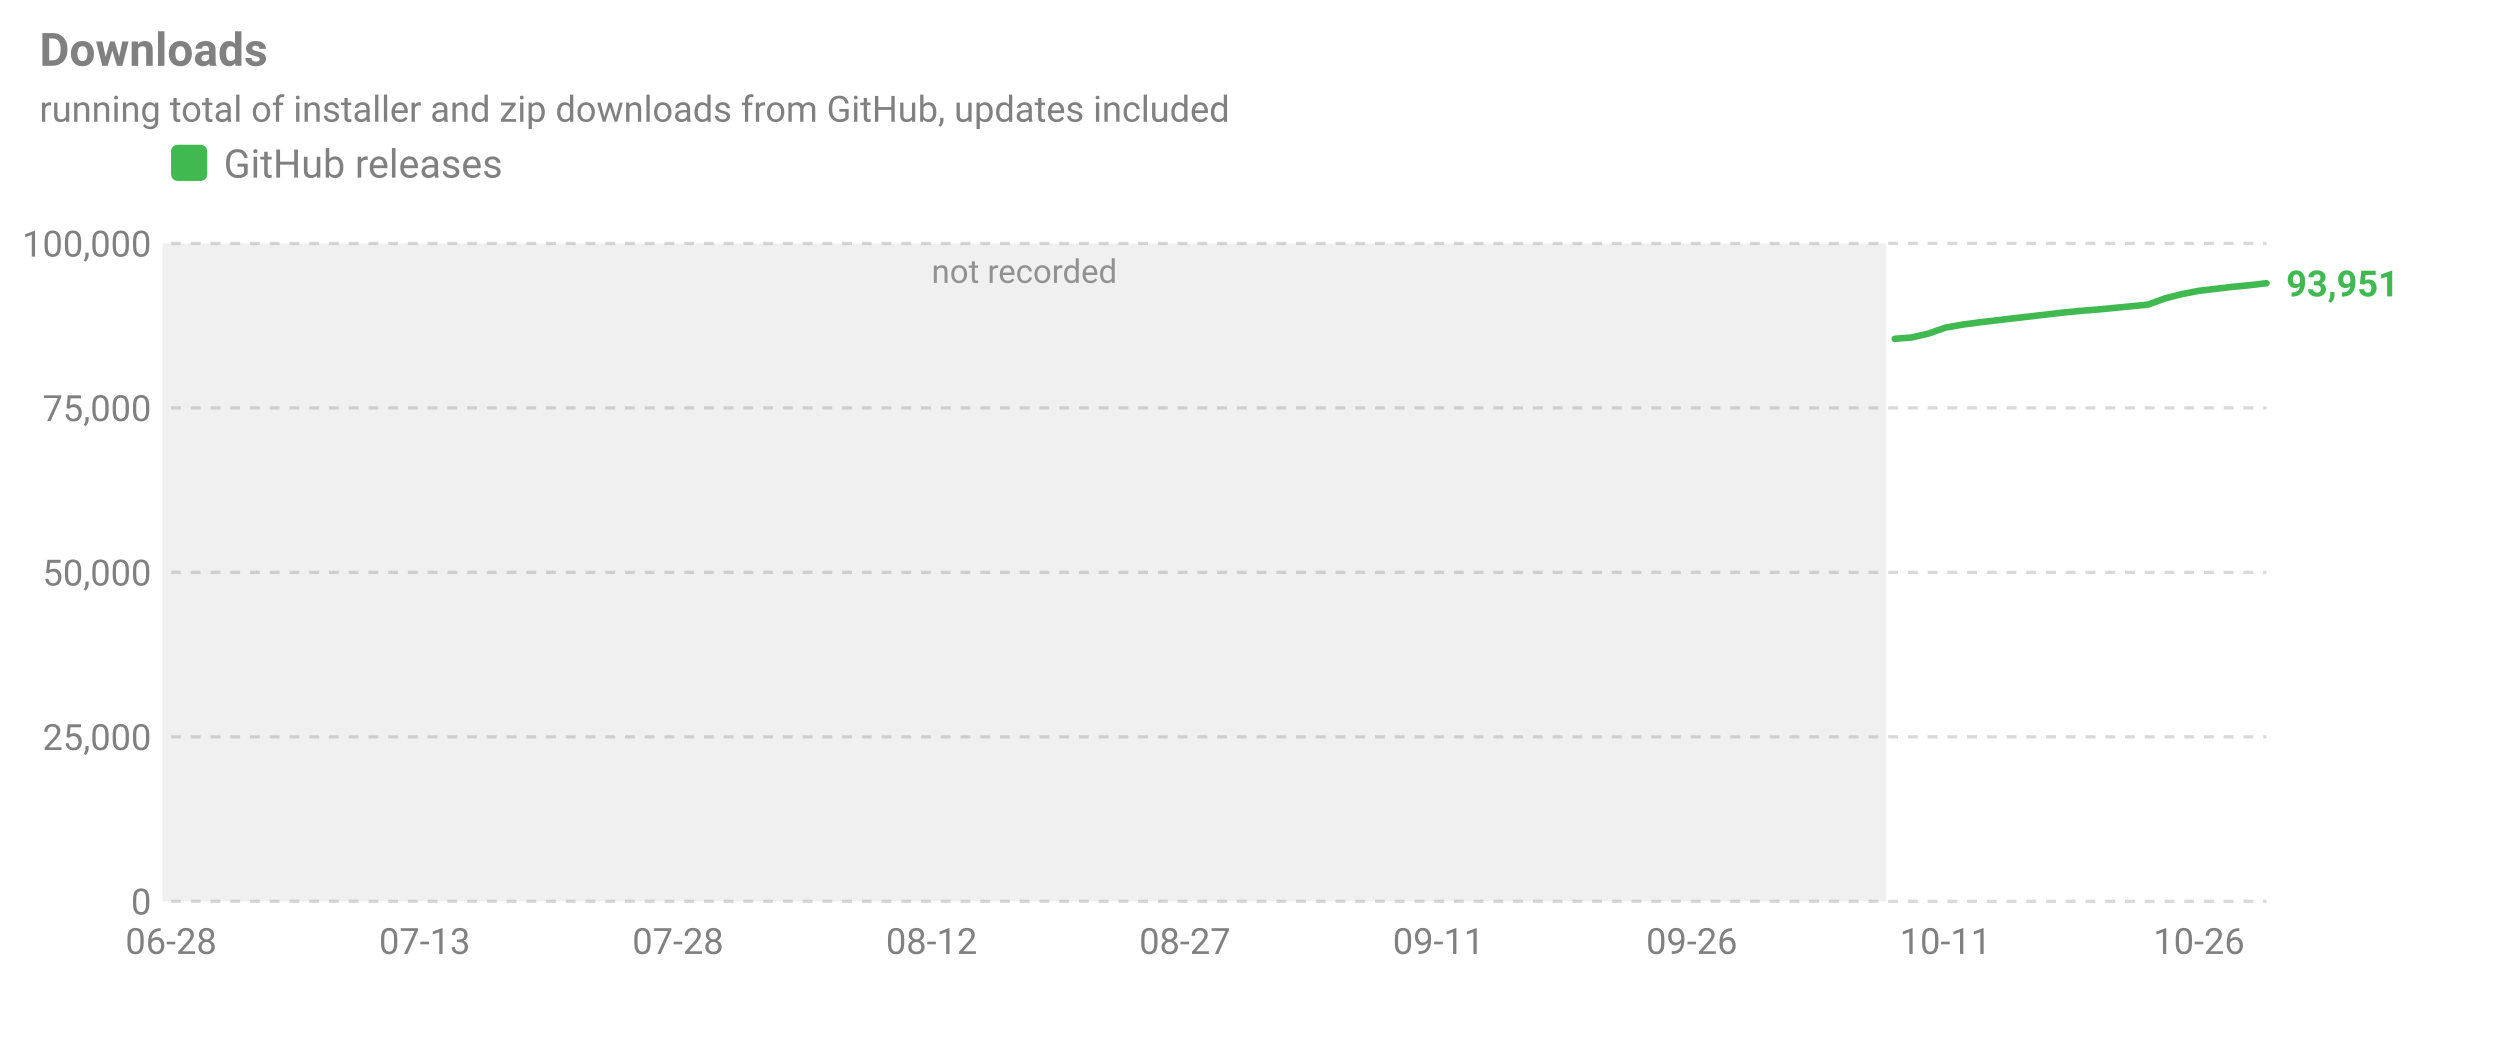
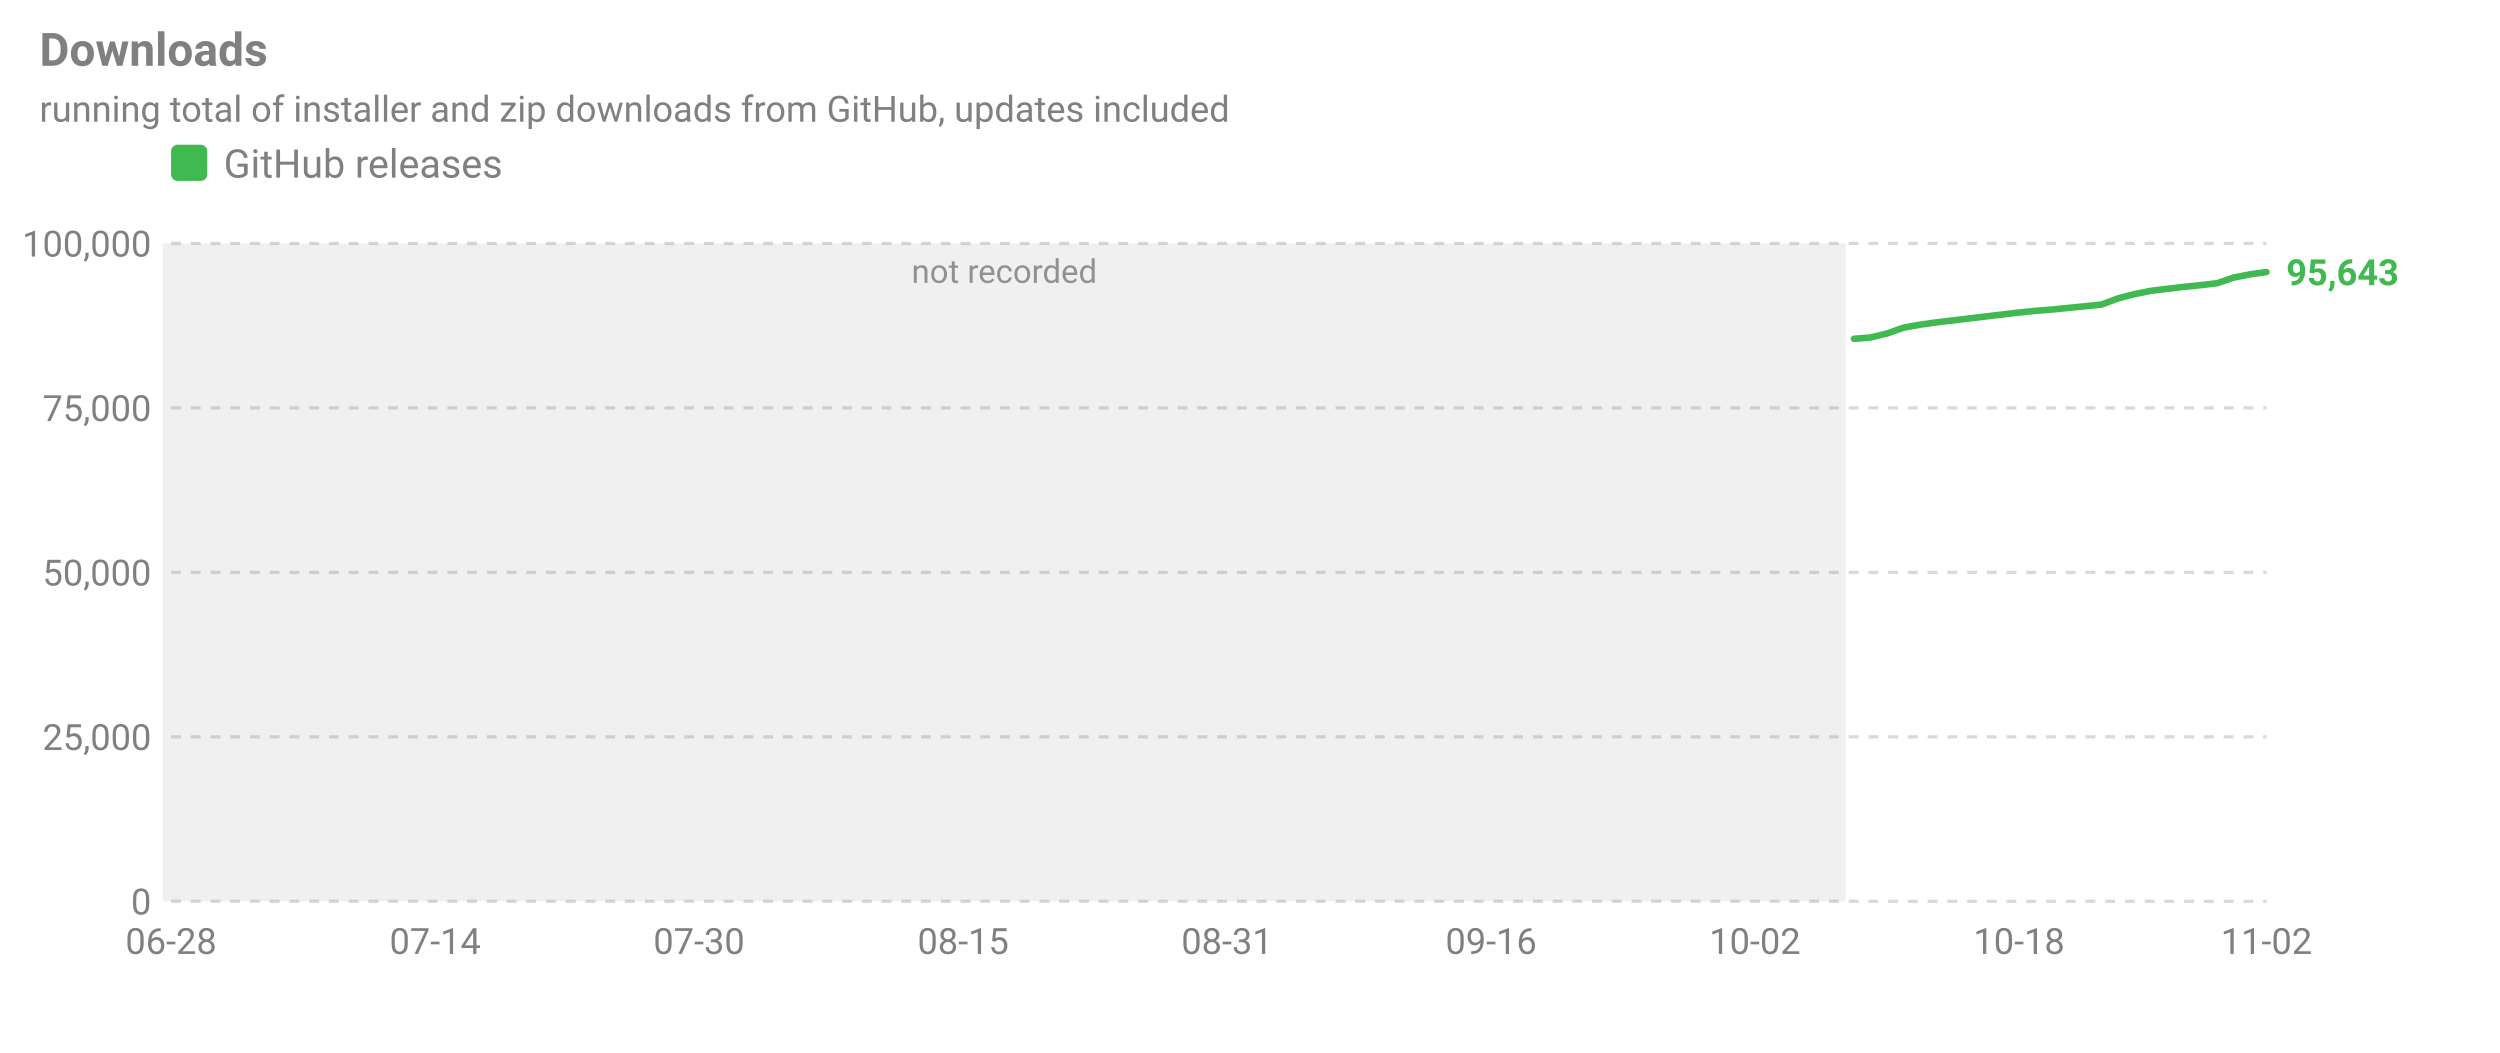
- <svg xmlns="http://www.w3.org/2000/svg" width="760" height="320" viewBox="0 0 760 320" role="img" aria-label="Downloads" data-chart="{&quot;bottom&quot;:274,&quot;labels&quot;:[&quot;06-28&quot;,&quot;06-29&quot;,&quot;06-30&quot;,&quot;07-01&quot;,&quot;07-02&quot;,&quot;07-03&quot;,&quot;07-04&quot;,&quot;07-05&quot;,&quot;07-06&quot;,&quot;07-07&quot;,&quot;07-08&quot;,&quot;07-09&quot;,&quot;07-10&quot;,&quot;07-11&quot;,&quot;07-12&quot;,&quot;07-13&quot;,&quot;07-14&quot;,&quot;07-15&quot;,&quot;07-16&quot;,&quot;07-17&quot;,&quot;07-18&quot;,&quot;07-19&quot;,&quot;07-20&quot;,&quot;07-21&quot;,&quot;07-22&quot;,&quot;07-23&quot;,&quot;07-24&quot;,&quot;07-25&quot;,&quot;07-26&quot;,&quot;07-27&quot;,&quot;07-28&quot;,&quot;07-29&quot;,&quot;07-30&quot;,&quot;07-31&quot;,&quot;08-01&quot;,&quot;08-02&quot;,&quot;08-03&quot;,&quot;08-04&quot;,&quot;08-05&quot;,&quot;08-06&quot;,&quot;08-07&quot;,&quot;08-08&quot;,&quot;08-09&quot;,&quot;08-10&quot;,&quot;08-11&quot;,&quot;08-12&quot;,&quot;08-13&quot;,&quot;08-14&quot;,&quot;08-15&quot;,&quot;08-16&quot;,&quot;08-17&quot;,&quot;08-18&quot;,&quot;08-19&quot;,&quot;08-20&quot;,&quot;08-21&quot;,&quot;08-22&quot;,&quot;08-23&quot;,&quot;08-24&quot;,&quot;08-25&quot;,&quot;08-26&quot;,&quot;08-27&quot;,&quot;08-28&quot;,&quot;08-29&quot;,&quot;08-30&quot;,&quot;08-31&quot;,&quot;09-01&quot;,&quot;09-02&quot;,&quot;09-03&quot;,&quot;09-04&quot;,&quot;09-05&quot;,&quot;09-06&quot;,&quot;09-07&quot;,&quot;09-08&quot;,&quot;09-09&quot;,&quot;09-10&quot;,&quot;09-11&quot;,&quot;09-12&quot;,&quot;09-13&quot;,&quot;09-14&quot;,&quot;09-15&quot;,&quot;09-16&quot;,&quot;09-17&quot;,&quot;09-18&quot;,&quot;09-19&quot;,&quot;09-20&quot;,&quot;09-21&quot;,&quot;09-22&quot;,&quot;09-23&quot;,&quot;09-24&quot;,&quot;09-25&quot;,&quot;09-26&quot;,&quot;09-27&quot;,&quot;09-28&quot;,&quot;09-29&quot;,&quot;09-30&quot;,&quot;10-01&quot;,&quot;10-02&quot;,&quot;10-03&quot;,&quot;10-04&quot;,&quot;10-05&quot;,&quot;10-06&quot;,&quot;10-07&quot;,&quot;10-08&quot;,&quot;10-09&quot;,&quot;10-10&quot;,&quot;10-11&quot;,&quot;10-12&quot;,&quot;10-13&quot;,&quot;10-14&quot;,&quot;10-15&quot;,&quot;10-16&quot;,&quot;10-17&quot;,&quot;10-18&quot;,&quot;10-19&quot;,&quot;10-20&quot;,&quot;10-21&quot;,&quot;10-22&quot;,&quot;10-23&quot;,&quot;10-24&quot;,&quot;10-25&quot;,&quot;10-26&quot;,&quot;10-27&quot;,&quot;10-28&quot;,&quot;10-29&quot;,&quot;10-30&quot;],&quot;series&quot;:[{&quot;color&quot;:&quot;#3fb950&quot;,&quot;name&quot;:&quot;GitHub releases&quot;,&quot;values&quot;:[null,null,null,null,null,null,null,null,null,null,null,null,null,null,null,null,null,null,null,null,null,null,null,null,null,null,null,null,null,null,null,null,null,null,null,null,null,null,null,null,null,null,null,null,null,null,null,null,null,null,null,null,null,null,null,null,null,null,null,null,null,null,null,null,null,null,null,null,null,null,null,null,null,null,null,null,null,null,null,null,null,null,null,null,null,null,null,null,null,null,null,null,null,null,null,null,null,null,null,null,null,null,&quot;85,478&quot;,&quot;85,704&quot;,&quot;86,321&quot;,&quot;87,185&quot;,&quot;87,675&quot;,&quot;88,013&quot;,&quot;88,323&quot;,&quot;88,603&quot;,&quot;88,884&quot;,&quot;89,183&quot;,&quot;89,480&quot;,&quot;89,752&quot;,&quot;89,965&quot;,&quot;90,200&quot;,&quot;90,454&quot;,&quot;90,691&quot;,&quot;91,655&quot;,&quot;92,297&quot;,&quot;92,779&quot;,&quot;93,119&quot;,&quot;93,417&quot;,&quot;93,670&quot;,&quot;93,951&quot;],&quot;y&quot;:[null,null,null,null,null,null,null,null,null,null,null,null,null,null,null,null,null,null,null,null,null,null,null,null,null,null,null,null,null,null,null,null,null,null,null,null,null,null,null,null,null,null,null,null,null,null,null,null,null,null,null,null,null,null,null,null,null,null,null,null,null,null,null,null,null,null,null,null,null,null,null,null,null,null,null,null,null,null,null,null,null,null,null,null,null,null,null,null,null,null,null,null,null,null,null,null,null,null,null,null,null,null,103.0,102.6,101.4,99.6,98.7,98.0,97.4,96.8,96.2,95.6,95.0,94.5,94.1,93.6,93.1,92.6,90.7,89.4,88.4,87.8,87.2,86.7,86.1]}],&quot;top&quot;:74,&quot;type&quot;:&quot;lines&quot;,&quot;x&quot;:[52.0,57.1,62.3,67.4,72.5,77.7,82.8,88.0,93.1,98.2,103.4,108.5,113.6,118.8,123.9,129.1,134.2,139.3,144.5,149.6,154.7,159.9,165.0,170.2,175.3,180.4,185.6,190.7,195.8,201.0,206.1,211.2,216.4,221.5,226.7,231.8,236.9,242.1,247.2,252.3,257.5,262.6,267.8,272.9,278.0,283.2,288.3,293.4,298.6,303.7,308.9,314.0,319.1,324.3,329.4,334.5,339.7,344.8,350.0,355.1,360.2,365.4,370.5,375.6,380.8,385.9,391.0,396.2,401.3,406.5,411.6,416.7,421.9,427.0,432.1,437.3,442.4,447.6,452.7,457.8,463.0,468.1,473.2,478.4,483.5,488.7,493.8,498.9,504.1,509.2,514.3,519.5,524.6,529.8,534.9,540.0,545.2,550.3,555.4,560.6,565.7,570.8,576.0,581.1,586.3,591.4,596.5,601.7,606.8,611.9,617.1,622.2,627.4,632.5,637.6,642.8,647.9,653.0,658.2,663.3,668.5,673.6,678.7,683.9,689.0]}">
+ <svg xmlns="http://www.w3.org/2000/svg" width="760" height="320" viewBox="0 0 760 320" role="img" aria-label="Downloads" data-chart="{&quot;bottom&quot;:274,&quot;labels&quot;:[&quot;06-28&quot;,&quot;06-29&quot;,&quot;06-30&quot;,&quot;07-01&quot;,&quot;07-02&quot;,&quot;07-03&quot;,&quot;07-04&quot;,&quot;07-05&quot;,&quot;07-06&quot;,&quot;07-07&quot;,&quot;07-08&quot;,&quot;07-09&quot;,&quot;07-10&quot;,&quot;07-11&quot;,&quot;07-12&quot;,&quot;07-13&quot;,&quot;07-14&quot;,&quot;07-15&quot;,&quot;07-16&quot;,&quot;07-17&quot;,&quot;07-18&quot;,&quot;07-19&quot;,&quot;07-20&quot;,&quot;07-21&quot;,&quot;07-22&quot;,&quot;07-23&quot;,&quot;07-24&quot;,&quot;07-25&quot;,&quot;07-26&quot;,&quot;07-27&quot;,&quot;07-28&quot;,&quot;07-29&quot;,&quot;07-30&quot;,&quot;07-31&quot;,&quot;08-01&quot;,&quot;08-02&quot;,&quot;08-03&quot;,&quot;08-04&quot;,&quot;08-05&quot;,&quot;08-06&quot;,&quot;08-07&quot;,&quot;08-08&quot;,&quot;08-09&quot;,&quot;08-10&quot;,&quot;08-11&quot;,&quot;08-12&quot;,&quot;08-13&quot;,&quot;08-14&quot;,&quot;08-15&quot;,&quot;08-16&quot;,&quot;08-17&quot;,&quot;08-18&quot;,&quot;08-19&quot;,&quot;08-20&quot;,&quot;08-21&quot;,&quot;08-22&quot;,&quot;08-23&quot;,&quot;08-24&quot;,&quot;08-25&quot;,&quot;08-26&quot;,&quot;08-27&quot;,&quot;08-28&quot;,&quot;08-29&quot;,&quot;08-30&quot;,&quot;08-31&quot;,&quot;09-01&quot;,&quot;09-02&quot;,&quot;09-03&quot;,&quot;09-04&quot;,&quot;09-05&quot;,&quot;09-06&quot;,&quot;09-07&quot;,&quot;09-08&quot;,&quot;09-09&quot;,&quot;09-10&quot;,&quot;09-11&quot;,&quot;09-12&quot;,&quot;09-13&quot;,&quot;09-14&quot;,&quot;09-15&quot;,&quot;09-16&quot;,&quot;09-17&quot;,&quot;09-18&quot;,&quot;09-19&quot;,&quot;09-20&quot;,&quot;09-21&quot;,&quot;09-22&quot;,&quot;09-23&quot;,&quot;09-24&quot;,&quot;09-25&quot;,&quot;09-26&quot;,&quot;09-27&quot;,&quot;09-28&quot;,&quot;09-29&quot;,&quot;09-30&quot;,&quot;10-01&quot;,&quot;10-02&quot;,&quot;10-03&quot;,&quot;10-04&quot;,&quot;10-05&quot;,&quot;10-06&quot;,&quot;10-07&quot;,&quot;10-08&quot;,&quot;10-09&quot;,&quot;10-10&quot;,&quot;10-11&quot;,&quot;10-12&quot;,&quot;10-13&quot;,&quot;10-14&quot;,&quot;10-15&quot;,&quot;10-16&quot;,&quot;10-17&quot;,&quot;10-18&quot;,&quot;10-19&quot;,&quot;10-20&quot;,&quot;10-21&quot;,&quot;10-22&quot;,&quot;10-23&quot;,&quot;10-24&quot;,&quot;10-25&quot;,&quot;10-26&quot;,&quot;10-27&quot;,&quot;10-28&quot;,&quot;10-29&quot;,&quot;10-30&quot;,&quot;10-31&quot;,&quot;11-01&quot;,&quot;11-02&quot;],&quot;series&quot;:[{&quot;color&quot;:&quot;#3fb950&quot;,&quot;name&quot;:&quot;GitHub releases&quot;,&quot;values&quot;:[null,null,null,null,null,null,null,null,null,null,null,null,null,null,null,null,null,null,null,null,null,null,null,null,null,null,null,null,null,null,null,null,null,null,null,null,null,null,null,null,null,null,null,null,null,null,null,null,null,null,null,null,null,null,null,null,null,null,null,null,null,null,null,null,null,null,null,null,null,null,null,null,null,null,null,null,null,null,null,null,null,null,null,null,null,null,null,null,null,null,null,null,null,null,null,null,null,null,null,null,null,null,&quot;85,478&quot;,&quot;85,704&quot;,&quot;86,321&quot;,&quot;87,185&quot;,&quot;87,675&quot;,&quot;88,013&quot;,&quot;88,323&quot;,&quot;88,603&quot;,&quot;88,884&quot;,&quot;89,183&quot;,&quot;89,480&quot;,&quot;89,752&quot;,&quot;89,965&quot;,&quot;90,200&quot;,&quot;90,454&quot;,&quot;90,691&quot;,&quot;91,655&quot;,&quot;92,297&quot;,&quot;92,779&quot;,&quot;93,119&quot;,&quot;93,417&quot;,&quot;93,670&quot;,&quot;93,951&quot;,&quot;94,814&quot;,&quot;95,289&quot;,&quot;95,643&quot;],&quot;y&quot;:[null,null,null,null,null,null,null,null,null,null,null,null,null,null,null,null,null,null,null,null,null,null,null,null,null,null,null,null,null,null,null,null,null,null,null,null,null,null,null,null,null,null,null,null,null,null,null,null,null,null,null,null,null,null,null,null,null,null,null,null,null,null,null,null,null,null,null,null,null,null,null,null,null,null,null,null,null,null,null,null,null,null,null,null,null,null,null,null,null,null,null,null,null,null,null,null,null,null,null,null,null,null,103.0,102.6,101.4,99.6,98.7,98.0,97.4,96.8,96.2,95.6,95.0,94.5,94.1,93.6,93.1,92.6,90.7,89.4,88.4,87.8,87.2,86.7,86.1,84.4,83.4,82.7]}],&quot;top&quot;:74,&quot;type&quot;:&quot;lines&quot;,&quot;x&quot;:[52.0,57.0,62.0,67.0,72.1,77.1,82.1,87.1,92.1,97.1,102.2,107.2,112.2,117.2,122.2,127.2,132.3,137.3,142.3,147.3,152.3,157.3,162.3,167.4,172.4,177.4,182.4,187.4,192.4,197.5,202.5,207.5,212.5,217.5,222.5,227.6,232.6,237.6,242.6,247.6,252.6,257.6,262.7,267.7,272.7,277.7,282.7,287.7,292.8,297.8,302.8,307.8,312.8,317.8,322.9,327.9,332.9,337.9,342.9,347.9,352.9,358.0,363.0,368.0,373.0,378.0,383.0,388.1,393.1,398.1,403.1,408.1,413.1,418.1,423.2,428.2,433.2,438.2,443.2,448.2,453.3,458.3,463.3,468.3,473.3,478.3,483.4,488.4,493.4,498.4,503.4,508.4,513.4,518.5,523.5,528.5,533.5,538.5,543.5,548.6,553.6,558.6,563.6,568.6,573.6,578.7,583.7,588.7,593.7,598.7,603.7,608.7,613.8,618.8,623.8,628.8,633.8,638.8,643.9,648.9,653.9,658.9,663.9,668.9,674.0,679.0,684.0,689.0]}">
  <style>
  text{font-family:-apple-system,BlinkMacSystemFont,'Segoe UI',Roboto,Helvetica,Arial,sans-serif}
  .grid{stroke:#808080;stroke-opacity:.3;stroke-width:1}
  .axis{stroke:#808080;stroke-width:1}
  .lbl{fill:#808080;font-size:12px}
  .val{fill:#808080;font-size:12px;font-weight:600}
  .title{fill:#808080;font-size:14px;font-weight:700}
  .sub{fill:#808080;font-size:11px}
  .gap{fill:#808080;opacity:.12}
  .gaplbl{fill:#808080;font-size:10px;opacity:.85}
  .ico{fill:#808080}
  .t1{fill:#e3b341}
  .t2{fill:#d29922}
  .t3{fill:#b7860b}
  .t4{fill:#946f0f}
</style>
  <text x="12" y="20" class="title">Downloads</text>
  <text x="12" y="37" class="sub">running total of installer and zip downloads from GitHub, updates included</text>
-   <rect x="49.4" y="74" width="524.0" height="200" class="gap" />
-   <text x="311.4" y="86" class="gaplbl" text-anchor="middle">not recorded</text>
+   <rect x="49.5" y="74" width="511.6" height="200" class="gap" />
+   <text x="305.3" y="86" class="gaplbl" text-anchor="middle">not recorded</text>
  <line x1="52" y1="274.0" x2="689" y2="274.0" class="grid" stroke-dasharray="3 3" />
  <text x="46" y="278.0" class="sub" text-anchor="end">0</text>
  <line x1="52" y1="224.0" x2="689" y2="224.0" class="grid" stroke-dasharray="3 3" />
  <text x="46" y="228.0" class="sub" text-anchor="end">25,000</text>
  <line x1="52" y1="174.0" x2="689" y2="174.0" class="grid" stroke-dasharray="3 3" />
  <text x="46" y="178.0" class="sub" text-anchor="end">50,000</text>
  <line x1="52" y1="124.0" x2="689" y2="124.0" class="grid" stroke-dasharray="3 3" />
  <text x="46" y="128.0" class="sub" text-anchor="end">75,000</text>
  <line x1="52" y1="74.0" x2="689" y2="74.0" class="grid" stroke-dasharray="3 3" />
  <text x="46" y="78.0" class="sub" text-anchor="end">100,000</text>
  <text x="52.0" y="290" class="sub" text-anchor="middle">06-28</text>
-   <text x="129.1" y="290" class="sub" text-anchor="middle">07-13</text>
-   <text x="206.1" y="290" class="sub" text-anchor="middle">07-28</text>
-   <text x="283.2" y="290" class="sub" text-anchor="middle">08-12</text>
-   <text x="360.2" y="290" class="sub" text-anchor="middle">08-27</text>
-   <text x="437.3" y="290" class="sub" text-anchor="middle">09-11</text>
-   <text x="514.3" y="290" class="sub" text-anchor="middle">09-26</text>
-   <text x="591.4" y="290" class="sub" text-anchor="middle">10-11</text>
-   <text x="668.5" y="290" class="sub" text-anchor="middle">10-26</text>
-   <polyline points="576.0,103.0 581.1,102.6 586.3,101.4 591.4,99.6 596.5,98.7 601.7,98.0 606.8,97.4 611.9,96.8 617.1,96.2 622.2,95.6 627.4,95.0 632.5,94.5 637.6,94.1 642.8,93.6 647.9,93.1 653.0,92.6 658.2,90.7 663.3,89.4 668.5,88.4 673.6,87.8 678.7,87.2 683.9,86.7 689.0,86.1" fill="none" stroke="#3fb950" stroke-width="2" stroke-linejoin="round" stroke-linecap="round" />
-   <text x="695.0" y="90.1" style="fill:#3fb950;font-size:11px;font-weight:600">93,951</text>
+   <text x="132.3" y="290" class="sub" text-anchor="middle">07-14</text>
+   <text x="212.5" y="290" class="sub" text-anchor="middle">07-30</text>
+   <text x="292.8" y="290" class="sub" text-anchor="middle">08-15</text>
+   <text x="373.0" y="290" class="sub" text-anchor="middle">08-31</text>
+   <text x="453.3" y="290" class="sub" text-anchor="middle">09-16</text>
+   <text x="533.5" y="290" class="sub" text-anchor="middle">10-02</text>
+   <text x="613.8" y="290" class="sub" text-anchor="middle">10-18</text>
+   <text x="689.0" y="290" class="sub" text-anchor="middle">11-02</text>
+   <polyline points="563.6,103.0 568.6,102.6 573.6,101.4 578.7,99.6 583.7,98.7 588.7,98.0 593.7,97.4 598.7,96.8 603.7,96.2 608.7,95.6 613.8,95.0 618.8,94.5 623.8,94.1 628.8,93.6 633.8,93.1 638.8,92.6 643.9,90.7 648.9,89.4 653.9,88.4 658.9,87.8 663.9,87.2 668.9,86.7 674.0,86.1 679.0,84.4 684.0,83.4 689.0,82.7" fill="none" stroke="#3fb950" stroke-width="2" stroke-linejoin="round" stroke-linecap="round" />
+   <text x="695.0" y="86.7" style="fill:#3fb950;font-size:11px;font-weight:600">95,643</text>
  <rect x="52" y="44" width="11" height="11" rx="2" fill="#3fb950" />
  <text x="68" y="54" class="lbl">GitHub releases</text>
</svg>
